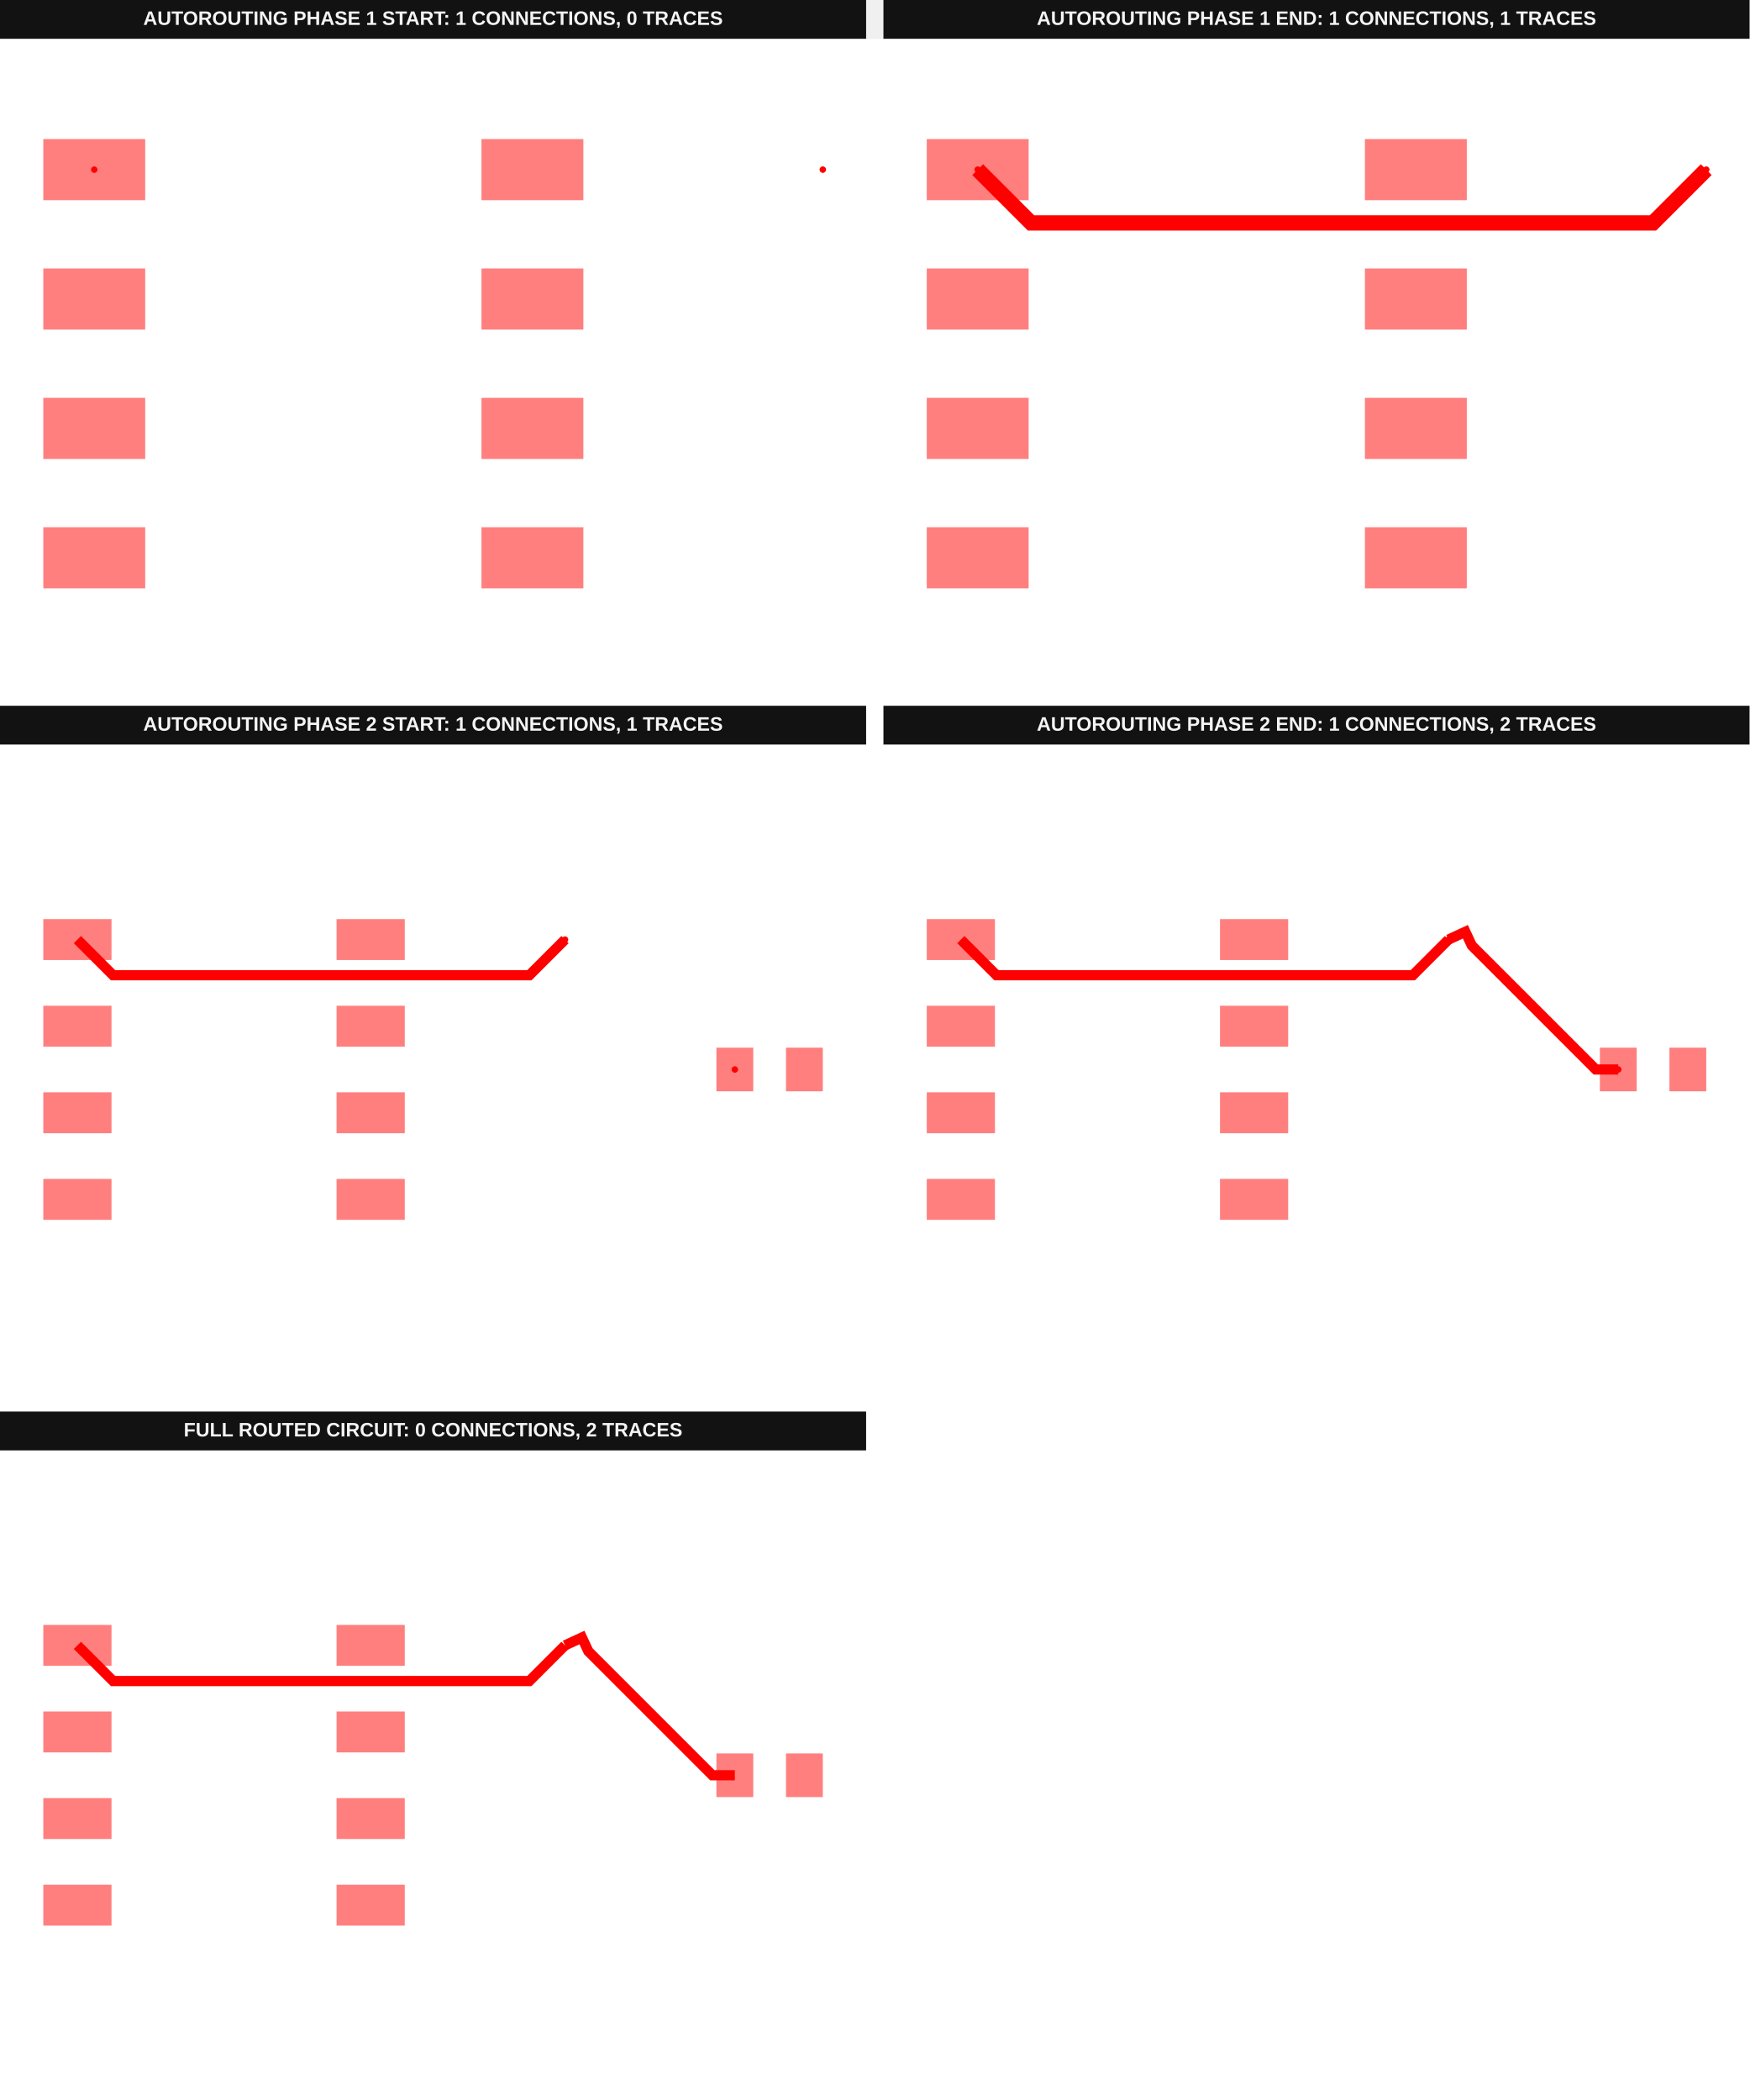
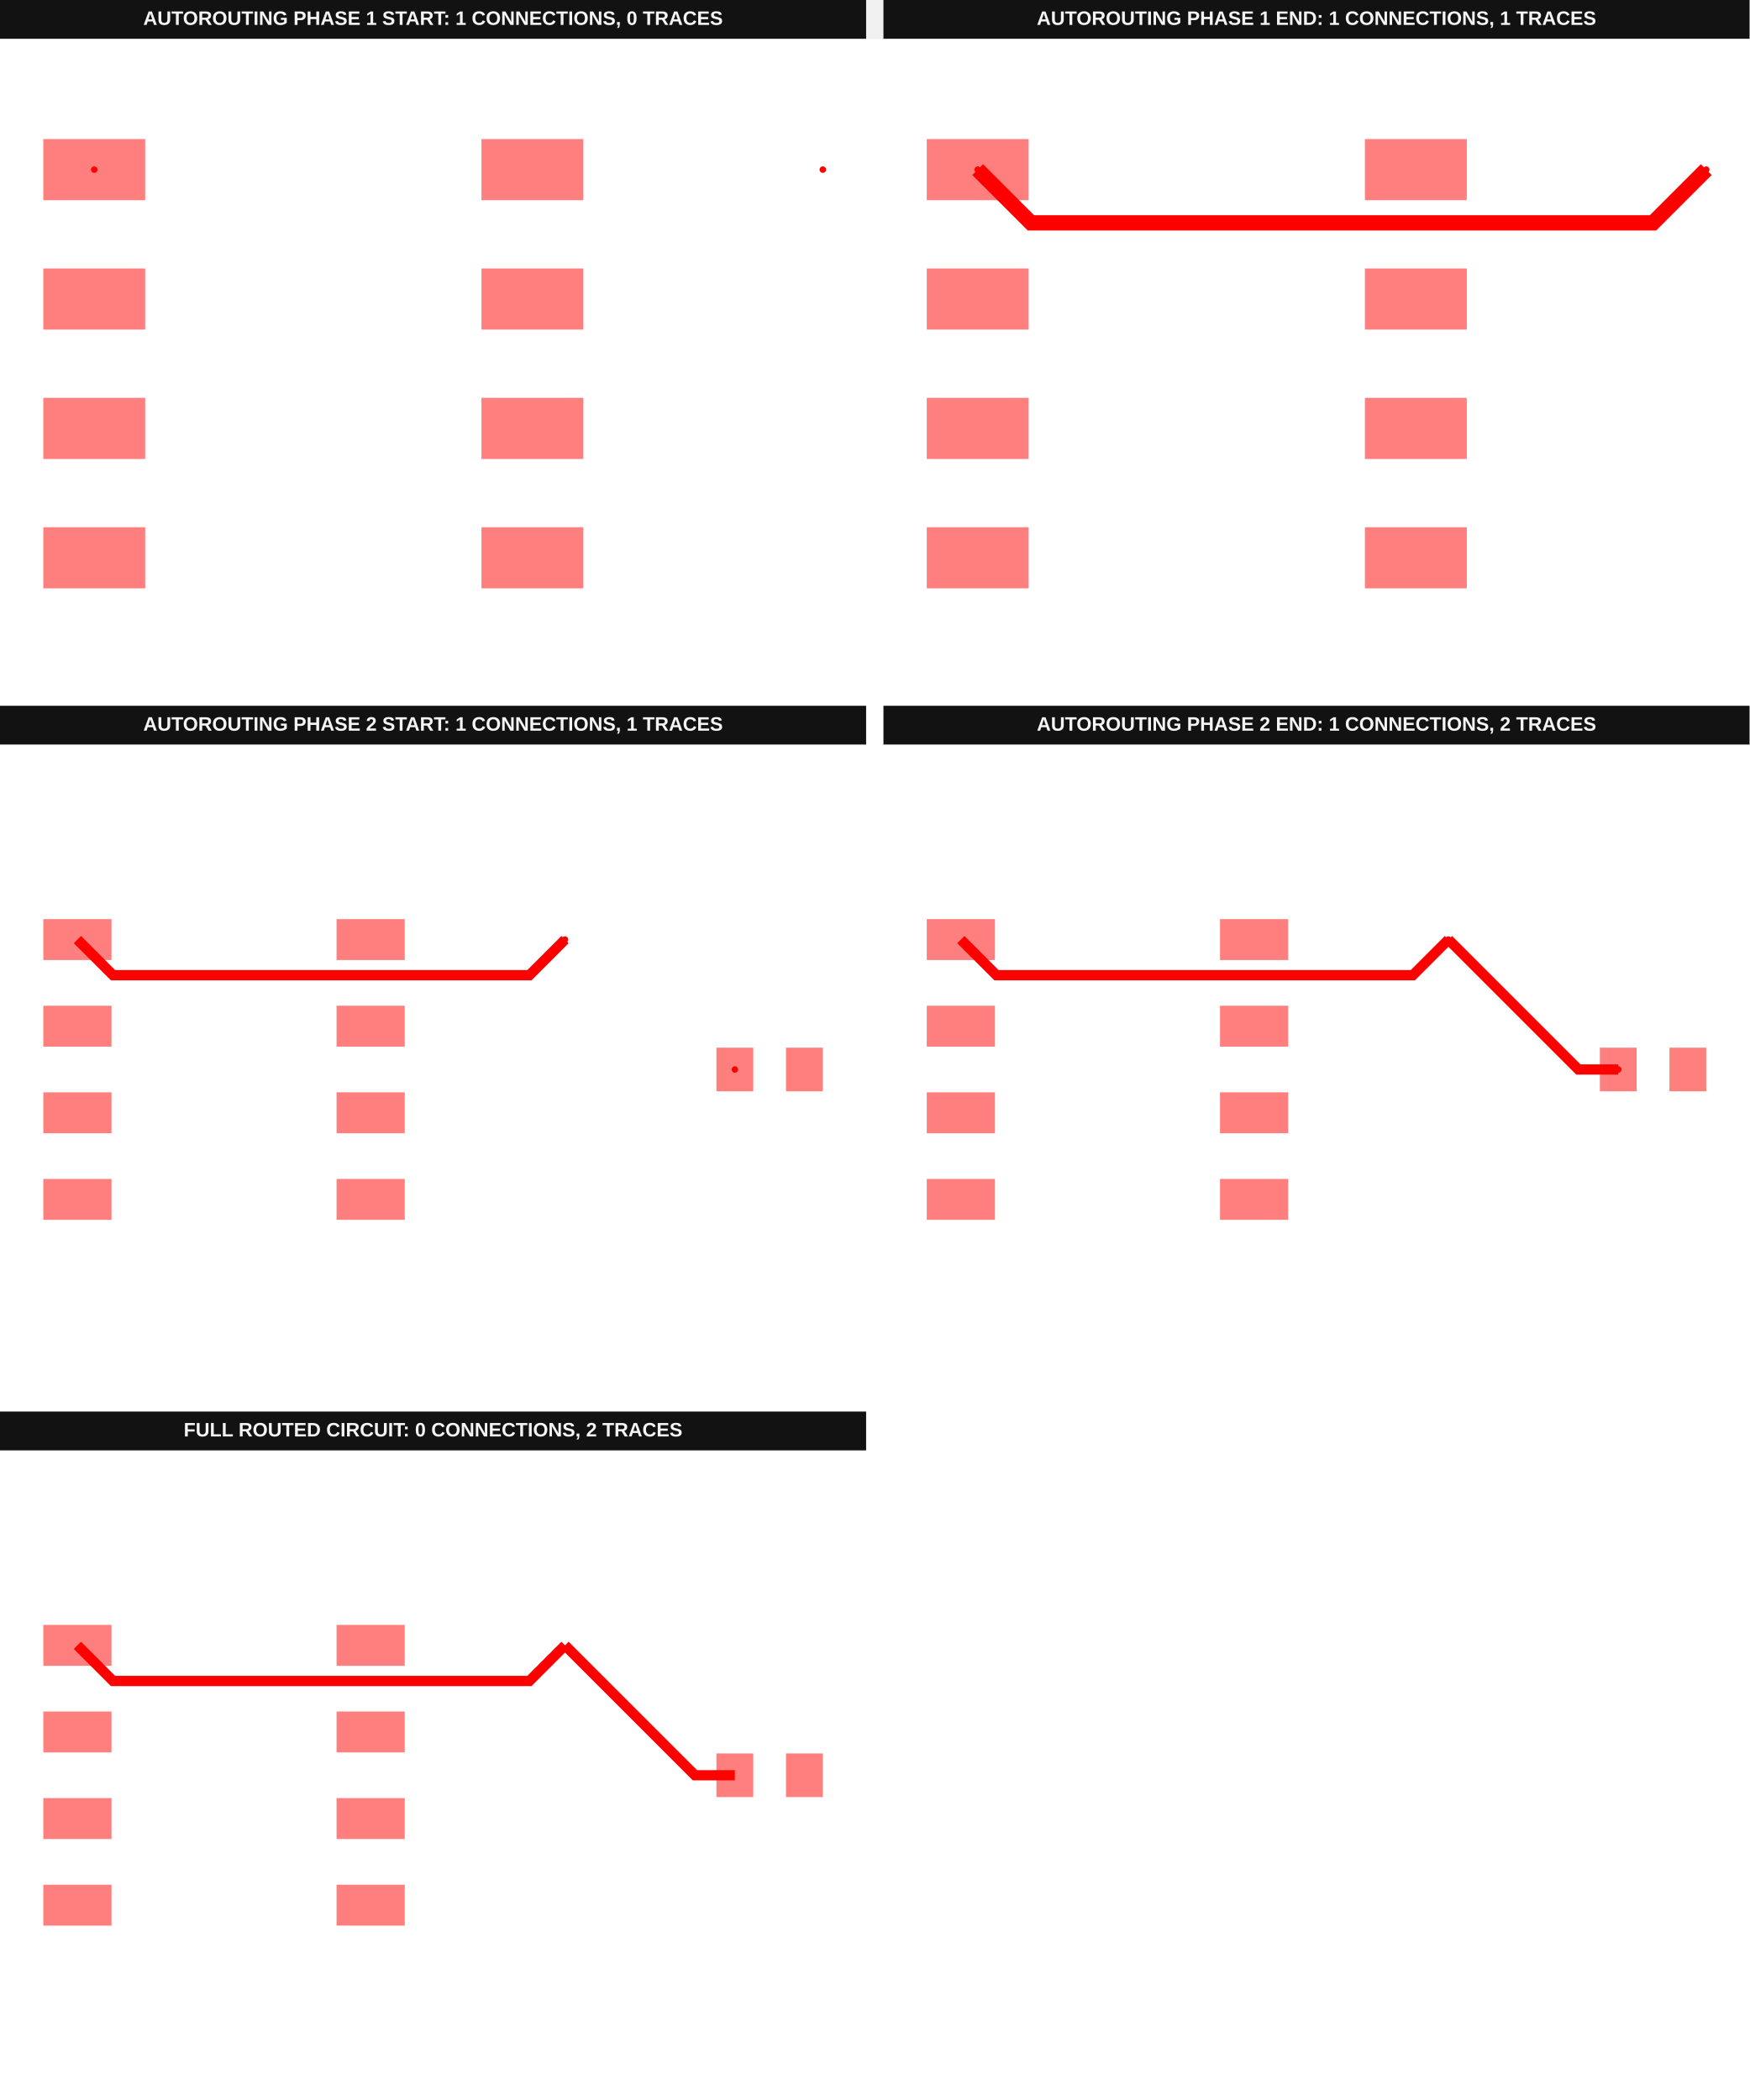
<svg xmlns="http://www.w3.org/2000/svg" width="1616" height="1940" viewBox="0 0 1616 1940" data-testid="default-breakout-one-point-net-autorouting-srj-autorouting-srj-stack">
  <g transform="translate(0, 0) scale(1, 1) translate(0, 0)">
    <g transform="translate(0, 0) scale(1, 1) translate(0, 0)">
      <g transform="translate(0, 0) scale(1, 1) translate(0, 0)">
        <rect x="0" y="0" width="800" height="36" fill="#121212" />
        <text x="400" y="23" fill="#f4f4f4" font-family="Arial, sans-serif" font-size="18" font-weight="700" text-anchor="middle">AUTOROUTING PHASE 1 START: 1 CONNECTIONS, 0 TRACES</text>
      </g>
      <g transform="translate(0, 36) scale(1, 1) translate(0, 0)">
        <rect width="100%" height="100%" fill="#fff" />
        <g>
          <rect data-type="rect" data-label="top breakout:pcb_breakout_point_0" data-x="-3.15" data-y="1.905" x="40" y="92.468" width="94.119" height="56.471" fill="rgba(255,0,0,0.5)" stroke="black" stroke-width="0.011" />
        </g>
        <g>
          <rect data-type="rect" data-label="top" data-x="-3.15" data-y="0.635" x="40" y="211.999" width="94.119" height="56.471" fill="rgba(255,0,0,0.5)" stroke="black" stroke-width="0.011" />
        </g>
        <g>
          <rect data-type="rect" data-label="top" data-x="-3.15" data-y="-0.635" x="40" y="331.53" width="94.119" height="56.471" fill="rgba(255,0,0,0.5)" stroke="black" stroke-width="0.011" />
        </g>
        <g>
          <rect data-type="rect" data-label="top" data-x="-3.15" data-y="-1.905" x="40" y="451.061" width="94.119" height="56.471" fill="rgba(255,0,0,0.5)" stroke="black" stroke-width="0.011" />
        </g>
        <g>
          <rect data-type="rect" data-label="top" data-x="1.15" data-y="-1.905" x="444.711" y="451.061" width="94.119" height="56.471" fill="rgba(255,0,0,0.5)" stroke="black" stroke-width="0.011" />
        </g>
        <g>
          <rect data-type="rect" data-label="top" data-x="1.15" data-y="-0.635" x="444.711" y="331.53" width="94.119" height="56.471" fill="rgba(255,0,0,0.5)" stroke="black" stroke-width="0.011" />
        </g>
        <g>
          <rect data-type="rect" data-label="top" data-x="1.15" data-y="0.635" x="444.711" y="211.999" width="94.119" height="56.471" fill="rgba(255,0,0,0.5)" stroke="black" stroke-width="0.011" />
        </g>
        <g>
          <rect data-type="rect" data-label="top" data-x="1.15" data-y="1.905" x="444.711" y="92.468" width="94.119" height="56.471" fill="rgba(255,0,0,0.5)" stroke="black" stroke-width="0.011" />
        </g>
        <g>
          <circle data-type="point" data-label="breakout:pcb_breakout_point_0 breakout:pcb_breakout_point_0 top" data-x="-3.15" data-y="1.905" cx="87.059" cy="120.704" r="3" fill="hsl(0, 100%, 50%)" />
        </g>
        <g>
          <circle data-type="point" data-label="breakout:pcb_breakout_point_0 breakout:pcb_breakout_point_0 top" data-x="3.9999" data-y="1.905" cx="760" cy="120.704" r="3" fill="hsl(0, 100%, 50%)" />
        </g>
        <g id="crosshair__stack1" style="display: none">
          <line id="crosshair-h__stack1" y1="0" y2="600" stroke="#666" stroke-width="0.5" />
          <line id="crosshair-v__stack1" x1="0" x2="800" stroke="#666" stroke-width="0.5" />
          <text id="coordinates__stack1" font-family="monospace" font-size="12" fill="#666" />
        </g>
      </g>
    </g>
    <g transform="translate(816, 0) scale(1, 1) translate(0, 0)">
      <g transform="translate(0, 0) scale(1, 1) translate(0, 0)">
        <rect x="0" y="0" width="800" height="36" fill="#121212" />
        <text x="400" y="23" fill="#f4f4f4" font-family="Arial, sans-serif" font-size="18" font-weight="700" text-anchor="middle">AUTOROUTING PHASE 1 END: 1 CONNECTIONS, 1 TRACES</text>
      </g>
      <g transform="translate(0, 36) scale(1, 1) translate(0, 0)">
        <rect width="100%" height="100%" fill="#fff" />
        <g>
-           <polyline data-points="-3.15,1.905 -2.6270508335954705,1.3820508335954707 3.4668138832912465,1.3820508335954707 3.4769508335954704,1.3820508335954707 3.9999,1.905" data-type="line" data-label="" points="87.059,120.704 136.279,169.923 709.827,169.923 710.781,169.923 760,120.704" fill="none" stroke="red" stroke-width="14.118" />
+           <polyline data-points="-3.15,1.905 -2.6277676891615536,1.3827676891615537 3.466517075999332,1.3827676891615537 3.4776676891615534,1.3827676891615537 3.9999,1.905" data-type="line" data-label="" points="87.059,120.704 136.211,169.855 709.799,169.855 710.848,169.855 760,120.704" fill="none" stroke="red" stroke-width="14.118" />
        </g>
        <g>
          <rect data-type="rect" data-label="top breakout:pcb_breakout_point_0" data-x="-3.15" data-y="1.905" x="40" y="92.468" width="94.119" height="56.471" fill="rgba(255,0,0,0.5)" stroke="black" stroke-width="0.011" />
        </g>
        <g>
          <rect data-type="rect" data-label="top" data-x="-3.15" data-y="0.635" x="40" y="211.999" width="94.119" height="56.471" fill="rgba(255,0,0,0.5)" stroke="black" stroke-width="0.011" />
        </g>
        <g>
          <rect data-type="rect" data-label="top" data-x="-3.15" data-y="-0.635" x="40" y="331.53" width="94.119" height="56.471" fill="rgba(255,0,0,0.5)" stroke="black" stroke-width="0.011" />
        </g>
        <g>
          <rect data-type="rect" data-label="top" data-x="-3.15" data-y="-1.905" x="40" y="451.061" width="94.119" height="56.471" fill="rgba(255,0,0,0.5)" stroke="black" stroke-width="0.011" />
        </g>
        <g>
          <rect data-type="rect" data-label="top" data-x="1.15" data-y="-1.905" x="444.711" y="451.061" width="94.119" height="56.471" fill="rgba(255,0,0,0.5)" stroke="black" stroke-width="0.011" />
        </g>
        <g>
          <rect data-type="rect" data-label="top" data-x="1.15" data-y="-0.635" x="444.711" y="331.53" width="94.119" height="56.471" fill="rgba(255,0,0,0.5)" stroke="black" stroke-width="0.011" />
        </g>
        <g>
          <rect data-type="rect" data-label="top" data-x="1.15" data-y="0.635" x="444.711" y="211.999" width="94.119" height="56.471" fill="rgba(255,0,0,0.5)" stroke="black" stroke-width="0.011" />
        </g>
        <g>
          <rect data-type="rect" data-label="top" data-x="1.15" data-y="1.905" x="444.711" y="92.468" width="94.119" height="56.471" fill="rgba(255,0,0,0.5)" stroke="black" stroke-width="0.011" />
        </g>
        <g>
          <circle data-type="point" data-label="breakout:pcb_breakout_point_0 breakout:pcb_breakout_point_0 top" data-x="-3.15" data-y="1.905" cx="87.059" cy="120.704" r="3" fill="hsl(0, 100%, 50%)" />
        </g>
        <g>
          <circle data-type="point" data-label="breakout:pcb_breakout_point_0 breakout:pcb_breakout_point_0 top" data-x="3.9999" data-y="1.905" cx="760" cy="120.704" r="3" fill="hsl(0, 100%, 50%)" />
        </g>
        <g id="crosshair__stack1__stack1" style="display: none">
          <line id="crosshair-h__stack1__stack1" y1="0" y2="600" stroke="#666" stroke-width="0.5" />
          <line id="crosshair-v__stack1__stack1" x1="0" x2="800" stroke="#666" stroke-width="0.5" />
          <text id="coordinates__stack1__stack1" font-family="monospace" font-size="12" fill="#666" />
        </g>
      </g>
    </g>
  </g>
  <g transform="translate(0, 652) scale(1, 1) translate(0, 0)">
    <g transform="translate(0, 0) scale(1, 1) translate(0, 0)">
      <g transform="translate(0, 0) scale(1, 1) translate(0, 0)">
        <rect x="0" y="0" width="800" height="36" fill="#121212" />
        <text x="400" y="23" fill="#f4f4f4" font-family="Arial, sans-serif" font-size="18" font-weight="700" text-anchor="middle">AUTOROUTING PHASE 2 START: 1 CONNECTIONS, 1 TRACES</text>
      </g>
      <g transform="translate(0, 36) scale(1, 1) translate(0, 0)">
        <rect width="100%" height="100%" fill="#fff" />
        <g>
-           <polyline data-points="-3.15,1.905 -2.6270508335954705,1.3820508335954707 3.4668138832912465,1.3820508335954707 3.4769508335954704,1.3820508335954707 3.9999,1.905" data-type="line" data-label="" points="71.496,180 104.438,212.942 488.303,212.942 488.942,212.942 521.883,180" fill="none" stroke="red" stroke-width="9.449" />
+           <polyline data-points="-3.15,1.905 -2.6277676891615536,1.3827676891615537 3.466517075999332,1.3827676891615537 3.4776676891615534,1.3827676891615537 3.9999,1.905" data-type="line" data-label="" points="71.496,180 104.393,212.897 488.285,212.897 488.987,212.897 521.883,180" fill="none" stroke="red" stroke-width="9.449" />
        </g>
        <g>
          <rect data-type="rect" data-label="top source_net_0" data-x="-3.15" data-y="1.905" x="40" y="161.102" width="62.992" height="37.795" fill="rgba(255,0,0,0.5)" stroke="black" stroke-width="0.016" />
        </g>
        <g>
          <rect data-type="rect" data-label="top" data-x="-3.15" data-y="0.635" x="40" y="241.102" width="62.992" height="37.795" fill="rgba(255,0,0,0.5)" stroke="black" stroke-width="0.016" />
        </g>
        <g>
          <rect data-type="rect" data-label="top" data-x="-3.15" data-y="-0.635" x="40" y="321.102" width="62.992" height="37.795" fill="rgba(255,0,0,0.5)" stroke="black" stroke-width="0.016" />
        </g>
        <g>
          <rect data-type="rect" data-label="top" data-x="-3.15" data-y="-1.905" x="40" y="401.102" width="62.992" height="37.795" fill="rgba(255,0,0,0.5)" stroke="black" stroke-width="0.016" />
        </g>
        <g>
          <rect data-type="rect" data-label="top" data-x="1.15" data-y="-1.905" x="310.866" y="401.102" width="62.992" height="37.795" fill="rgba(255,0,0,0.5)" stroke="black" stroke-width="0.016" />
        </g>
        <g>
          <rect data-type="rect" data-label="top" data-x="1.15" data-y="-0.635" x="310.866" y="321.102" width="62.992" height="37.795" fill="rgba(255,0,0,0.5)" stroke="black" stroke-width="0.016" />
        </g>
        <g>
          <rect data-type="rect" data-label="top" data-x="1.15" data-y="0.635" x="310.866" y="241.102" width="62.992" height="37.795" fill="rgba(255,0,0,0.5)" stroke="black" stroke-width="0.016" />
        </g>
        <g>
          <rect data-type="rect" data-label="top" data-x="1.15" data-y="1.905" x="310.866" y="161.102" width="62.992" height="37.795" fill="rgba(255,0,0,0.5)" stroke="black" stroke-width="0.016" />
        </g>
        <g>
          <rect data-type="rect" data-label="top source_net_0" data-x="6.49" data-y="0" x="661.732" y="279.843" width="34.016" height="40.315" fill="rgba(255,0,0,0.5)" stroke="black" stroke-width="0.016" />
        </g>
        <g>
          <rect data-type="rect" data-label="top" data-x="7.51" data-y="0" x="725.984" y="279.843" width="34.016" height="40.315" fill="rgba(255,0,0,0.5)" stroke="black" stroke-width="0.016" />
        </g>
        <g>
          <circle data-type="point" data-label="source_net_0 source_net_0 top" data-x="3.9999" data-y="1.905" cx="521.883" cy="180" r="3" fill="hsl(0, 100%, 50%)" />
        </g>
        <g>
          <circle data-type="point" data-label="source_net_0 source_net_0 top" data-x="6.49" data-y="0" cx="678.74" cy="300" r="3" fill="hsl(0, 100%, 50%)" />
        </g>
        <g id="crosshair__stack1__stack1" style="display: none">
          <line id="crosshair-h__stack1__stack1" y1="0" y2="600" stroke="#666" stroke-width="0.5" />
          <line id="crosshair-v__stack1__stack1" x1="0" x2="800" stroke="#666" stroke-width="0.5" />
          <text id="coordinates__stack1__stack1" font-family="monospace" font-size="12" fill="#666" />
        </g>
      </g>
    </g>
    <g transform="translate(816, 0) scale(1, 1) translate(0, 0)">
      <g transform="translate(0, 0) scale(1, 1) translate(0, 0)">
        <rect x="0" y="0" width="800" height="36" fill="#121212" />
        <text x="400" y="23" fill="#f4f4f4" font-family="Arial, sans-serif" font-size="18" font-weight="700" text-anchor="middle">AUTOROUTING PHASE 2 END: 1 CONNECTIONS, 2 TRACES</text>
      </g>
      <g transform="translate(0, 36) scale(1, 1) translate(0, 0)">
        <rect width="100%" height="100%" fill="#fff" />
        <g>
-           <polyline data-points="-3.15,1.905 -2.6270508335954705,1.3820508335954707 3.4668138832912465,1.3820508335954707 3.4769508335954704,1.3820508335954707 3.9999,1.905" data-type="line" data-label="" points="71.496,180 104.438,212.942 488.303,212.942 488.942,212.942 521.883,180" fill="none" stroke="red" stroke-width="9.449" />
-         </g>
-         <g>
-           <polyline data-points="6.49,0 6.160393490140211,0 4.344607891862095,1.8157855982781157 4.341976351944216,1.818417138195995 4.248,2.02 4,1.905" data-type="line" data-label="" points="678.74,300 657.978,300 543.597,185.62 543.432,185.454 537.512,172.756 521.89,180" fill="none" stroke="red" stroke-width="9.449" />
+           <polyline data-points="-3.15,1.905 -2.6277676891615536,1.3827676891615537 3.466517075999332,1.3827676891615537 3.4776676891615534,1.3827676891615537 3.9999,1.905" data-type="line" data-label="" points="71.496,180 104.393,212.897 488.285,212.897 488.987,212.897 521.883,180" fill="none" stroke="red" stroke-width="9.449" />
+         </g>
+         <g>
+           <polyline data-points="6.49,0 5.905,0 4,1.905" data-type="line" data-label="" points="678.74,300 641.89,300 521.89,180" fill="none" stroke="red" stroke-width="9.449" />
        </g>
        <g>
          <rect data-type="rect" data-label="top source_net_0" data-x="-3.15" data-y="1.905" x="40" y="161.102" width="62.992" height="37.795" fill="rgba(255,0,0,0.5)" stroke="black" stroke-width="0.016" />
        </g>
        <g>
          <rect data-type="rect" data-label="top" data-x="-3.15" data-y="0.635" x="40" y="241.102" width="62.992" height="37.795" fill="rgba(255,0,0,0.5)" stroke="black" stroke-width="0.016" />
        </g>
        <g>
          <rect data-type="rect" data-label="top" data-x="-3.15" data-y="-0.635" x="40" y="321.102" width="62.992" height="37.795" fill="rgba(255,0,0,0.5)" stroke="black" stroke-width="0.016" />
        </g>
        <g>
          <rect data-type="rect" data-label="top" data-x="-3.15" data-y="-1.905" x="40" y="401.102" width="62.992" height="37.795" fill="rgba(255,0,0,0.5)" stroke="black" stroke-width="0.016" />
        </g>
        <g>
          <rect data-type="rect" data-label="top" data-x="1.15" data-y="-1.905" x="310.866" y="401.102" width="62.992" height="37.795" fill="rgba(255,0,0,0.5)" stroke="black" stroke-width="0.016" />
        </g>
        <g>
          <rect data-type="rect" data-label="top" data-x="1.15" data-y="-0.635" x="310.866" y="321.102" width="62.992" height="37.795" fill="rgba(255,0,0,0.5)" stroke="black" stroke-width="0.016" />
        </g>
        <g>
          <rect data-type="rect" data-label="top" data-x="1.15" data-y="0.635" x="310.866" y="241.102" width="62.992" height="37.795" fill="rgba(255,0,0,0.5)" stroke="black" stroke-width="0.016" />
        </g>
        <g>
          <rect data-type="rect" data-label="top" data-x="1.15" data-y="1.905" x="310.866" y="161.102" width="62.992" height="37.795" fill="rgba(255,0,0,0.5)" stroke="black" stroke-width="0.016" />
        </g>
        <g>
          <rect data-type="rect" data-label="top source_net_0" data-x="6.49" data-y="0" x="661.732" y="279.843" width="34.016" height="40.315" fill="rgba(255,0,0,0.5)" stroke="black" stroke-width="0.016" />
        </g>
        <g>
          <rect data-type="rect" data-label="top" data-x="7.51" data-y="0" x="725.984" y="279.843" width="34.016" height="40.315" fill="rgba(255,0,0,0.5)" stroke="black" stroke-width="0.016" />
        </g>
        <g>
          <circle data-type="point" data-label="source_net_0 source_net_0 top" data-x="3.9999" data-y="1.905" cx="521.883" cy="180" r="3" fill="hsl(0, 100%, 50%)" />
        </g>
        <g>
          <circle data-type="point" data-label="source_net_0 source_net_0 top" data-x="6.49" data-y="0" cx="678.74" cy="300" r="3" fill="hsl(0, 100%, 50%)" />
        </g>
        <g id="crosshair__stack1__stack1__stack1" style="display: none">
          <line id="crosshair-h__stack1__stack1__stack1" y1="0" y2="600" stroke="#666" stroke-width="0.5" />
          <line id="crosshair-v__stack1__stack1__stack1" x1="0" x2="800" stroke="#666" stroke-width="0.5" />
          <text id="coordinates__stack1__stack1__stack1" font-family="monospace" font-size="12" fill="#666" />
        </g>
      </g>
    </g>
  </g>
  <g transform="translate(0, 1304) scale(1, 1) translate(0, 0)">
    <g transform="translate(0, 0) scale(1, 1) translate(0, 0)">
      <g transform="translate(0, 0) scale(1, 1) translate(0, 0)">
        <rect x="0" y="0" width="800" height="36" fill="#121212" />
        <text x="400" y="23" fill="#f4f4f4" font-family="Arial, sans-serif" font-size="18" font-weight="700" text-anchor="middle">FULL ROUTED CIRCUIT: 0 CONNECTIONS, 2 TRACES</text>
      </g>
      <g transform="translate(0, 36) scale(1, 1) translate(0, 0)">
        <rect width="100%" height="100%" fill="#fff" />
        <g>
-           <polyline data-points="-3.15,1.905 -2.6270508335954705,1.3820508335954707 3.4668138832912465,1.3820508335954707 3.4769508335954704,1.3820508335954707 3.9999,1.905" data-type="line" data-label="" points="71.496,180 104.438,212.942 488.303,212.942 488.942,212.942 521.883,180" fill="none" stroke="red" stroke-width="9.449" />
-         </g>
-         <g>
-           <polyline data-points="6.49,0 6.160393490140211,0 4.344607891862095,1.8157855982781157 4.341976351944216,1.818417138195995 4.248,2.02 4,1.905" data-type="line" data-label="" points="678.74,300 657.978,300 543.597,185.62 543.432,185.454 537.512,172.756 521.89,180" fill="none" stroke="red" stroke-width="9.449" />
+           <polyline data-points="-3.15,1.905 -2.6277676891615536,1.3827676891615537 3.466517075999332,1.3827676891615537 3.4776676891615534,1.3827676891615537 3.9999,1.905" data-type="line" data-label="" points="71.496,180 104.393,212.897 488.285,212.897 488.987,212.897 521.883,180" fill="none" stroke="red" stroke-width="9.449" />
+         </g>
+         <g>
+           <polyline data-points="6.49,0 5.905,0 4,1.905" data-type="line" data-label="" points="678.74,300 641.89,300 521.89,180" fill="none" stroke="red" stroke-width="9.449" />
        </g>
        <g>
          <rect data-type="rect" data-label="top" data-x="-3.15" data-y="1.905" x="40" y="161.102" width="62.992" height="37.795" fill="rgba(255,0,0,0.5)" stroke="black" stroke-width="0.016" />
        </g>
        <g>
          <rect data-type="rect" data-label="top" data-x="-3.15" data-y="0.635" x="40" y="241.102" width="62.992" height="37.795" fill="rgba(255,0,0,0.5)" stroke="black" stroke-width="0.016" />
        </g>
        <g>
          <rect data-type="rect" data-label="top" data-x="-3.15" data-y="-0.635" x="40" y="321.102" width="62.992" height="37.795" fill="rgba(255,0,0,0.5)" stroke="black" stroke-width="0.016" />
        </g>
        <g>
          <rect data-type="rect" data-label="top" data-x="-3.15" data-y="-1.905" x="40" y="401.102" width="62.992" height="37.795" fill="rgba(255,0,0,0.5)" stroke="black" stroke-width="0.016" />
        </g>
        <g>
          <rect data-type="rect" data-label="top" data-x="1.15" data-y="-1.905" x="310.866" y="401.102" width="62.992" height="37.795" fill="rgba(255,0,0,0.5)" stroke="black" stroke-width="0.016" />
        </g>
        <g>
          <rect data-type="rect" data-label="top" data-x="1.15" data-y="-0.635" x="310.866" y="321.102" width="62.992" height="37.795" fill="rgba(255,0,0,0.5)" stroke="black" stroke-width="0.016" />
        </g>
        <g>
          <rect data-type="rect" data-label="top" data-x="1.15" data-y="0.635" x="310.866" y="241.102" width="62.992" height="37.795" fill="rgba(255,0,0,0.5)" stroke="black" stroke-width="0.016" />
        </g>
        <g>
          <rect data-type="rect" data-label="top" data-x="1.15" data-y="1.905" x="310.866" y="161.102" width="62.992" height="37.795" fill="rgba(255,0,0,0.5)" stroke="black" stroke-width="0.016" />
        </g>
        <g>
          <rect data-type="rect" data-label="top" data-x="6.49" data-y="0" x="661.732" y="279.843" width="34.016" height="40.315" fill="rgba(255,0,0,0.5)" stroke="black" stroke-width="0.016" />
        </g>
        <g>
          <rect data-type="rect" data-label="top" data-x="7.51" data-y="0" x="725.984" y="279.843" width="34.016" height="40.315" fill="rgba(255,0,0,0.5)" stroke="black" stroke-width="0.016" />
        </g>
        <g id="crosshair__stack1__stack2" style="display: none">
          <line id="crosshair-h__stack1__stack2" y1="0" y2="600" stroke="#666" stroke-width="0.5" />
          <line id="crosshair-v__stack1__stack2" x1="0" x2="800" stroke="#666" stroke-width="0.5" />
          <text id="coordinates__stack1__stack2" font-family="monospace" font-size="12" fill="#666" />
        </g>
      </g>
    </g>
    <g transform="translate(816, 0) scale(1, 1) translate(0, 0)">
      <rect width="800" height="636" fill="#fff" />
    </g>
  </g>
</svg>
